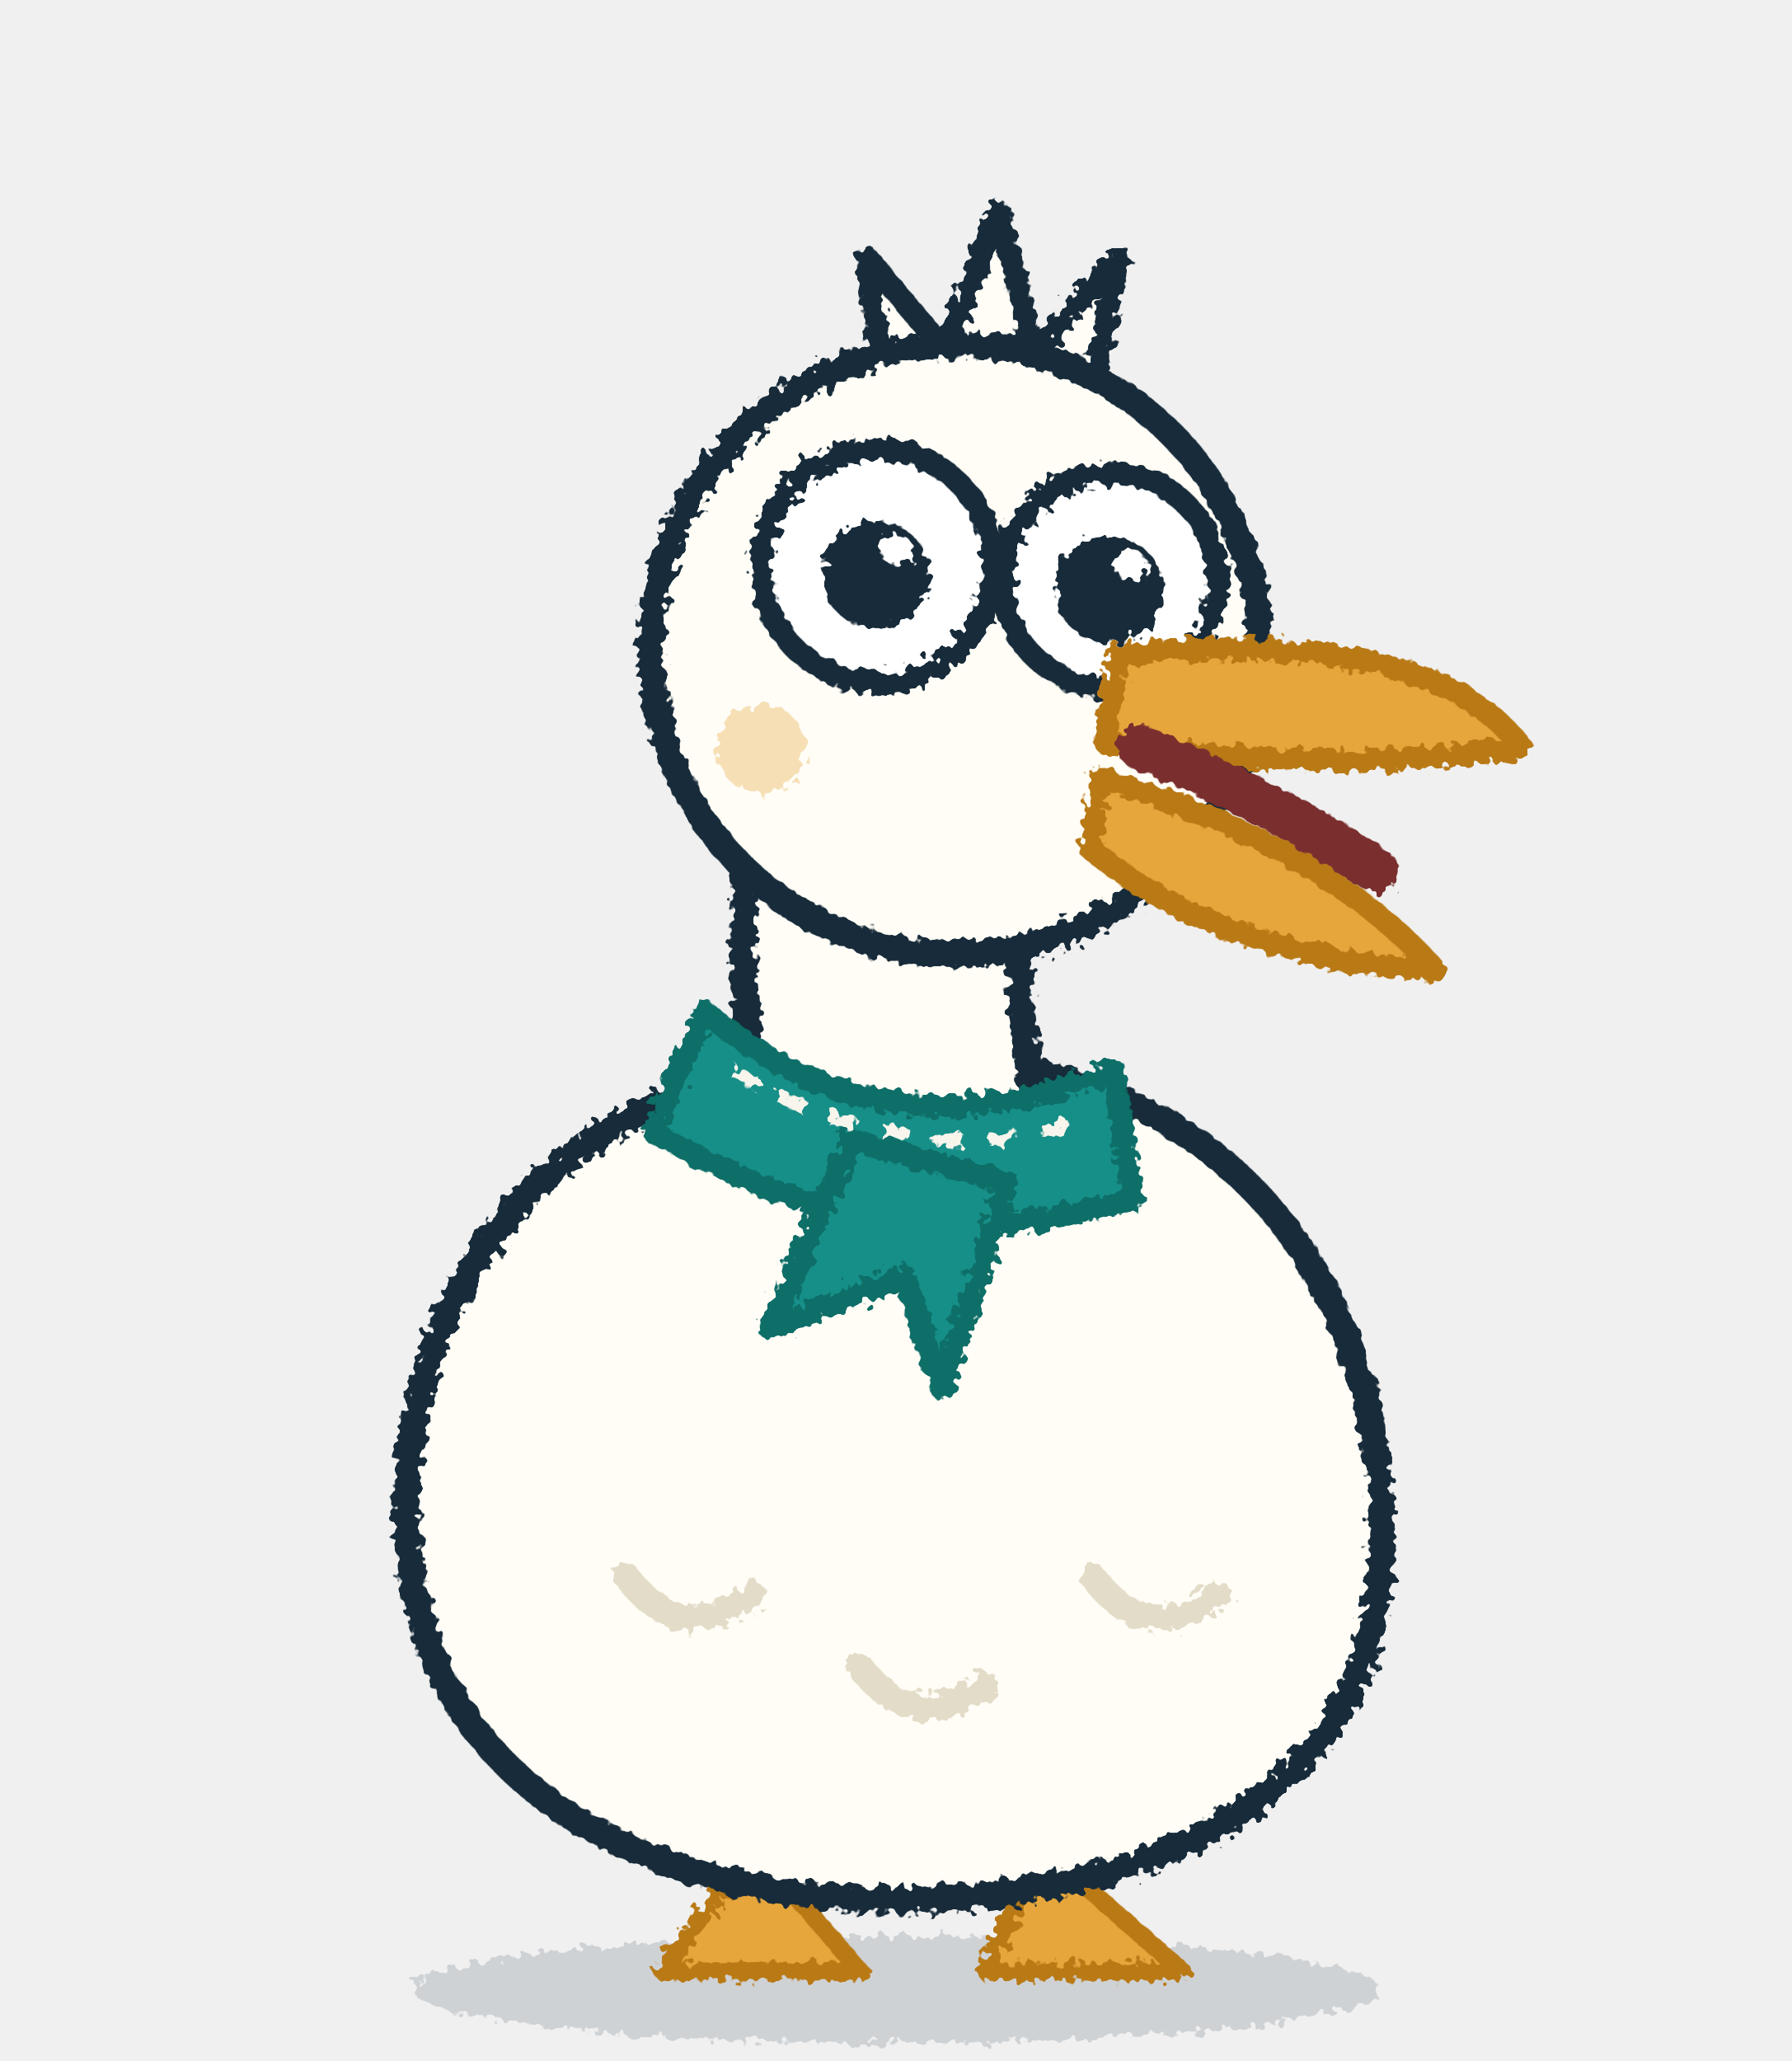
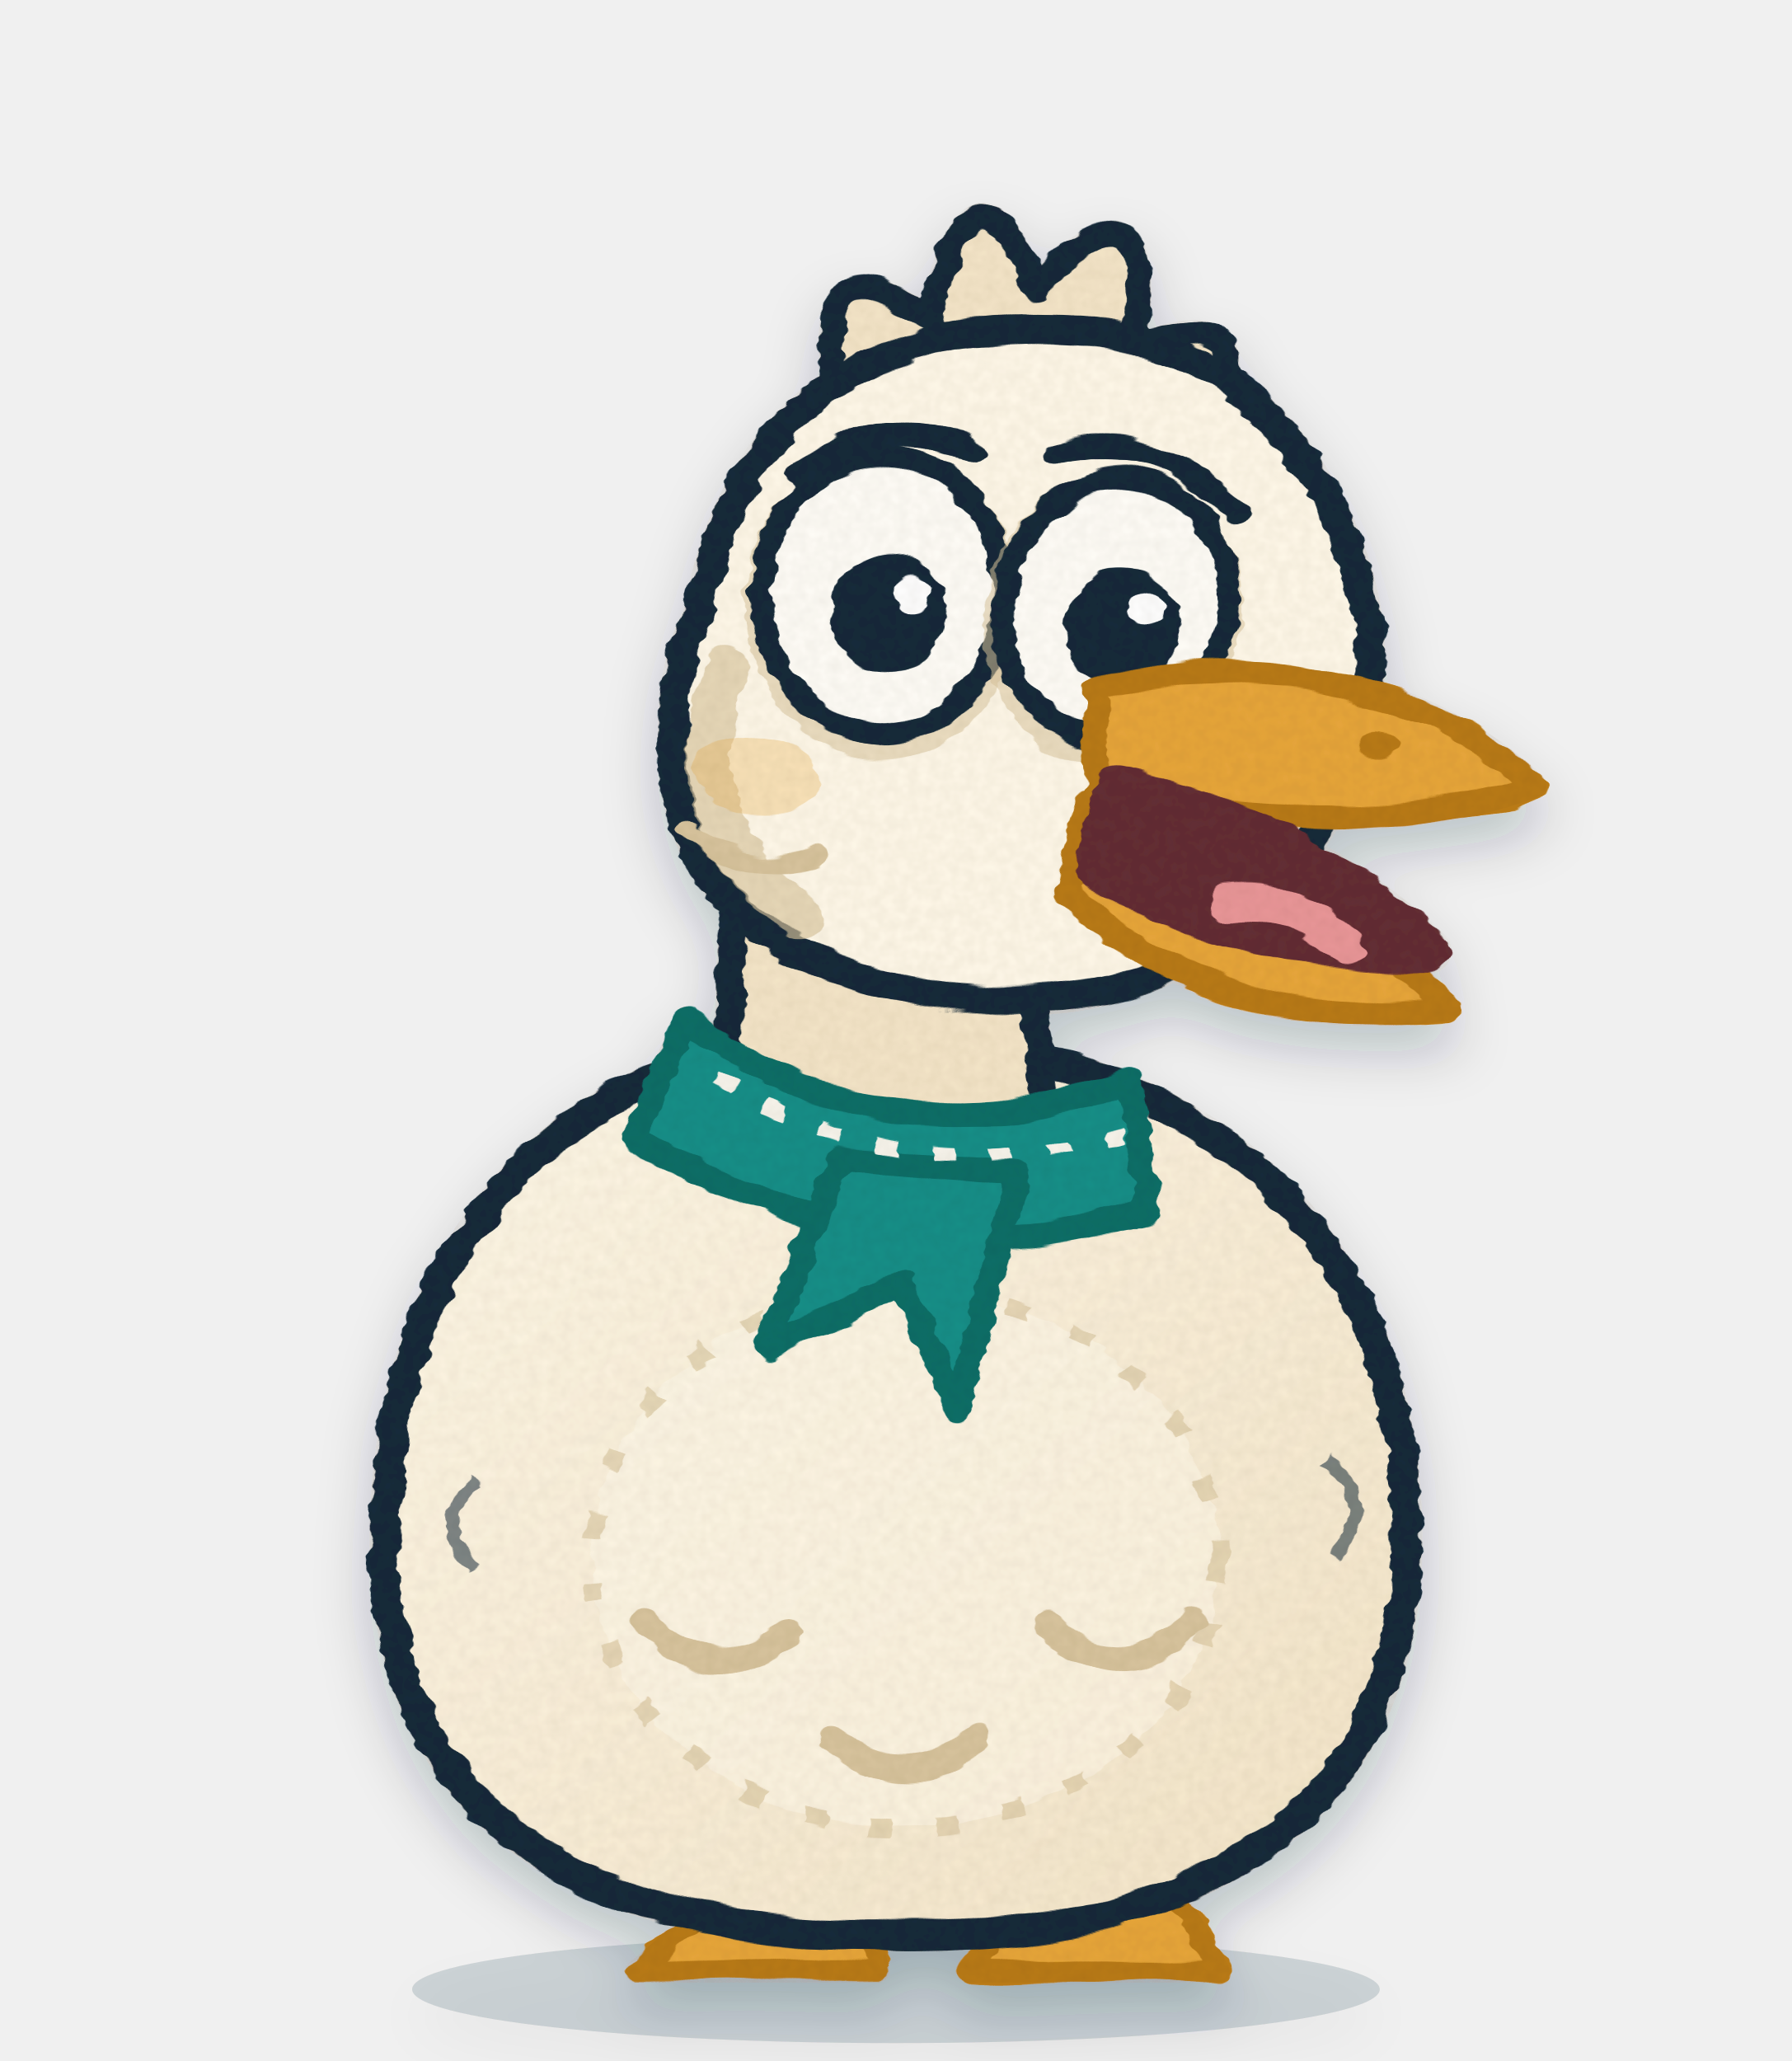
<svg xmlns="http://www.w3.org/2000/svg" viewBox="0 0 200 230" role="img" aria-label="Gus honking with beak wide open">
  <defs>
-     <filter id="gus-honk-felt" x="-5%" y="-5%" width="110%" height="110%">
-       <feTurbulence type="fractalNoise" baseFrequency="0.9" numOctaves="2" seed="7" result="n" />
-       <feDisplacementMap in="SourceGraphic" in2="n" scale="2.2" />
+     <filter id="gus-honk-felt" x="-15%" y="-15%" width="130%" height="130%">
+       <feTurbulence type="fractalNoise" baseFrequency=".055 .45" numOctaves="3" seed="7" result="fibers" />
+       <feDisplacementMap in="SourceGraphic" in2="fibers" scale="1.7" xChannelSelector="R" yChannelSelector="G" result="rough" />
+       <feTurbulence type="fractalNoise" baseFrequency=".8" numOctaves="2" seed="11" result="grain" />
+       <feComposite in="grain" in2="SourceAlpha" operator="in" result="cloth" />
+       <feColorMatrix in="cloth" values="0 0 0 0 .27 0 0 0 0 .22 0 0 0 0 .15 0 0 0 .16 0" result="clothTint" />
+       <feBlend in="rough" in2="clothTint" mode="multiply" />
    </filter>
+     <filter id="gus-honk-shadow" x="-30%" y="-30%" width="160%" height="160%">
+       <feDropShadow dx="0" dy="3" stdDeviation="3" flood-color="#172B3A" flood-opacity=".22" />
+     </filter>
+     <linearGradient id="gus-honk-belly" x1="0" y1="0" x2="1" y2="1">
+       <stop offset="0" stop-color="#FFF8E8" />
+       <stop offset="1" stop-color="#F4E5C8" />
+     </linearGradient>
  </defs>
-   <g filter="url(#gus-honk-felt)">
+   <g filter="url(#gus-honk-shadow)">
    <ellipse cx="100" cy="222" rx="54" ry="6" fill="#172B3A" opacity="0.15" />
-     <path d="M84 206 l-10 14 h22 z M116 206 l-6 14 h22 z" fill="#E7A63B" stroke="#B97A16" stroke-width="2" stroke-linejoin="round" />
-     <path d="M60 148 q-6 34 30 46 q-18 -20 -10 -46 z" fill="#E3DCC8" stroke="#172B3A" stroke-width="2.5" />
-     <path d="M140 148 q6 34 -30 46 q18 -20 10 -46 z" fill="#E3DCC8" stroke="#172B3A" stroke-width="2.5" />
-     <path d="M100 118 c-44 0 -58 34 -54 58 c4 26 30 36 54 36 c26 0 52 -10 54 -36 c2 -24 -10 -58 -54 -58 z" fill="#FFFDF6" stroke="#172B3A" stroke-width="3" />
-     <path d="M70 176 q6 8 14 2 M96 186 q6 8 14 2 M122 176 q6 8 14 2" fill="none" stroke="#E3DCC8" stroke-width="3" stroke-linecap="round" />
-     <g transform="rotate(8 100 120)">
-       <path d="M86 128 c-8 -24 -8 -46 0 -64 l26 2 c-4 20 -2 40 6 62 z" fill="#FFFDF6" stroke="#172B3A" stroke-width="3" stroke-linejoin="round" />
-       <path d="M78 116 q22 14 46 0 l4 14 q-26 12 -54 0 z" fill="#168F88" stroke="#0E6E68" stroke-width="2.5" stroke-linejoin="round" />
-       <path d="M96 128 l-6 22 l14 -8 l6 12 l4 -24 z" fill="#168F88" stroke="#0E6E68" stroke-width="2.5" stroke-linejoin="round" />
-       <path d="M82 122 q20 9 40 0" fill="none" stroke="#F8F5EC" stroke-width="1.5" stroke-dasharray="3 3" />
-       <path d="M88 44 l-4 -14 l10 9 l4 -16 l6 15 l8 -12 l-1 15" fill="#FFFDF6" stroke="#172B3A" stroke-width="2.5" stroke-linejoin="round" />
-       <circle cx="100" cy="72" r="34" fill="#FFFDF6" stroke="#172B3A" stroke-width="3" />
-       <circle cx="90" cy="64" r="13" fill="#fff" stroke="#172B3A" stroke-width="2.5" />
-       <circle cx="90" cy="65" r="6" fill="#172B3A" />
-       <circle cx="92" cy="62" r="1.8" fill="#fff" />
-       <circle cx="116" cy="62" r="12" fill="#fff" stroke="#172B3A" stroke-width="2.5" />
-       <circle cx="116" cy="63" r="6" fill="#172B3A" />
-       <circle cx="118" cy="60" r="1.8" fill="#fff" />
-       <path d="M118 70 q34 -8 46 4 q-20 6 -46 6 z" fill="#E7A63B" stroke="#B97A16" stroke-width="2.5" stroke-linejoin="round" />
-       <path d="M118 84 q26 4 40 16 q-24 2 -40 -8 z" fill="#E7A63B" stroke="#B97A16" stroke-width="2.5" stroke-linejoin="round" />
-       <path d="M122 80 q16 4 28 10" fill="none" stroke="#7A2E2E" stroke-width="5" stroke-linecap="round" />
-       <circle cx="80" cy="86" r="5" fill="#E7A63B" opacity="0.35" />
+     <g filter="url(#gus-honk-felt)">
+       <path d="M83 205 q-2 7 -12 15 h27 q-2 -10 -5 -16 z M113 204 q2 8 -5 16 h28 q-5 -10 -13 -17 z" fill="#E7A63B" stroke="#B97A16" stroke-width="2.5" stroke-linejoin="round" />
+       <path d="M59 143 q-11 31 3 49 q12 14 29 7 q-15 -10 -10 -27 q5 -17 0 -30 z" fill="#F4E5C8" stroke="#172B3A" stroke-width="3" stroke-linejoin="round" />
+       <path d="M64 180 q9 8 18 5 M63 190 q8 6 16 4" fill="none" stroke="#D8C49D" stroke-width="2.7" stroke-linecap="round" />
+       <path d="M141 143 q11 31 -3 49 q-12 14 -29 7 q15 -10 10 -27 q-5 -17 0 -30 z" fill="#F4E5C8" stroke="#172B3A" stroke-width="3" stroke-linejoin="round" />
+       <path d="M136 180 q-9 8 -18 5 M137 190 q-8 6 -16 4" fill="none" stroke="#D8C49D" stroke-width="2.7" stroke-linecap="round" />
+       <path d="M100 116 c-38 -2 -58 25 -57 58 c1 29 23 42 55 42 c34 1 58 -12 59 -42 c1 -31 -17 -56 -57 -58 z" fill="url(#gus-honk-belly)" stroke="#172B3A" stroke-width="3.4" />
+       <ellipse cx="101" cy="174" rx="35" ry="30" fill="#FFF8E8" opacity=".58" stroke="#D8C49D" stroke-width="2" stroke-dasharray="2.5 5" />
+       <path d="M72 181 q8 8 16 1 M93 194 q8 7 16 0 M117 181 q8 8 16 0" fill="none" stroke="#D8C49D" stroke-width="3" stroke-linecap="round" />
+       <path d="M53 165 q-5 5 0 10 M148 163 q6 5 1 11" fill="none" stroke="#172B3A" stroke-width="1.5" opacity=".55" />
+       <g transform="rotate(8 100 120)">
+         <path d="M83 130 c-5 -25 -5 -46 2 -65 q12 -8 29 1 c-5 21 -3 43 7 63 q-18 10 -38 1 z" fill="#F4E5C8" stroke="#172B3A" stroke-width="3.2" stroke-linejoin="round" />
+         <path d="M76 117 q24 14 50 0 l4 14 q-28 13 -58 0 z" fill="#168F88" stroke="#0E6E68" stroke-width="2.8" stroke-linejoin="round" />
+         <path d="M95 130 l-5 22 l14 -9 l8 13 l3 -27 z" fill="#168F88" stroke="#0E6E68" stroke-width="2.8" stroke-linejoin="round" />
+         <path d="M80 123 q22 10 46 0" fill="none" stroke="#F8F5EC" stroke-width="1.7" stroke-dasharray="2.5 4" />
+         <path d="M83 46 q-6 -18 9 -10 q2 -22 11 -5 q12 -17 12 5 q15 -9 9 11" fill="#F4E5C8" stroke="#172B3A" stroke-width="2.8" stroke-linecap="round" stroke-linejoin="round" />
+         <path d="M71 72 q1 -27 25 -35 q28 -8 43 13 q14 20 1 42 q-13 21 -43 18 q-25 -3 -27 -25 q-1 -7 1 -13 z" fill="#FFF8E8" stroke="#172B3A" stroke-width="3.4" />
+         <path d="M75 78 q-4 17 12 26" fill="none" stroke="#D8C49D" stroke-width="5" stroke-linecap="round" opacity=".65" />
+         <path d="M80 55 q9 -9 19 -5 M108 49 q11 -5 21 4" fill="none" stroke="#172B3A" stroke-width="2.6" stroke-linecap="round" />
+         <g transform="rotate(-7 91 67)">
+           <ellipse cx="91" cy="68" rx="15.3" ry="17.5" fill="#D8C49D" opacity=".55" />
+           <ellipse cx="91" cy="67" rx="13.5" ry="15.5" fill="#fffdf7" stroke="#172B3A" stroke-width="2.5" />
+         </g>
+         <circle cx="92" cy="69" r="6.5" fill="#172B3A" />
+         <circle cx="94.3" cy="66.5" r="2" fill="#fff" />
+         <g transform="rotate(7 117 65)">
+           <ellipse cx="117" cy="66" rx="14.3" ry="16.5" fill="#D8C49D" opacity=".55" />
+           <ellipse cx="117" cy="65" rx="12.5" ry="14.5" fill="#fffdf7" stroke="#172B3A" stroke-width="2.5" />
+         </g>
+         <circle cx="118" cy="67" r="6.5" fill="#172B3A" />
+         <circle cx="120.3" cy="64.5" r="2" fill="#fff" />
+         <path d="M116 74 q30 -10 50 4 q-16 9 -48 8 z" fill="#E7A63B" stroke="#B97A16" stroke-width="2.8" stroke-linejoin="round" />
+         <path d="M117 87 q25 2 43 17 q-25 7 -44 -7 z" fill="#E7A63B" stroke="#B97A16" stroke-width="2.8" stroke-linejoin="round" />
+         <path d="M120 85 q22 2 37 13 q-19 3 -38 -4 z" fill="#642E35" stroke="#642E35" stroke-width="5" stroke-linejoin="round" />
+         <path d="M134 96 q8 -2 14 3" fill="none" stroke="#E99698" stroke-width="4" stroke-linecap="round" />
+         <ellipse cx="148" cy="76" rx="2.2" ry="1.4" fill="#B97A16" />
+         <ellipse cx="80" cy="89" rx="7" ry="4.5" fill="#E7A63B" opacity=".28" />
+         <path d="M73 96 q8 5 15 1" fill="none" stroke="#D8C49D" stroke-width="2" stroke-linecap="round" />
+       </g>
    </g>
  </g>
</svg>
